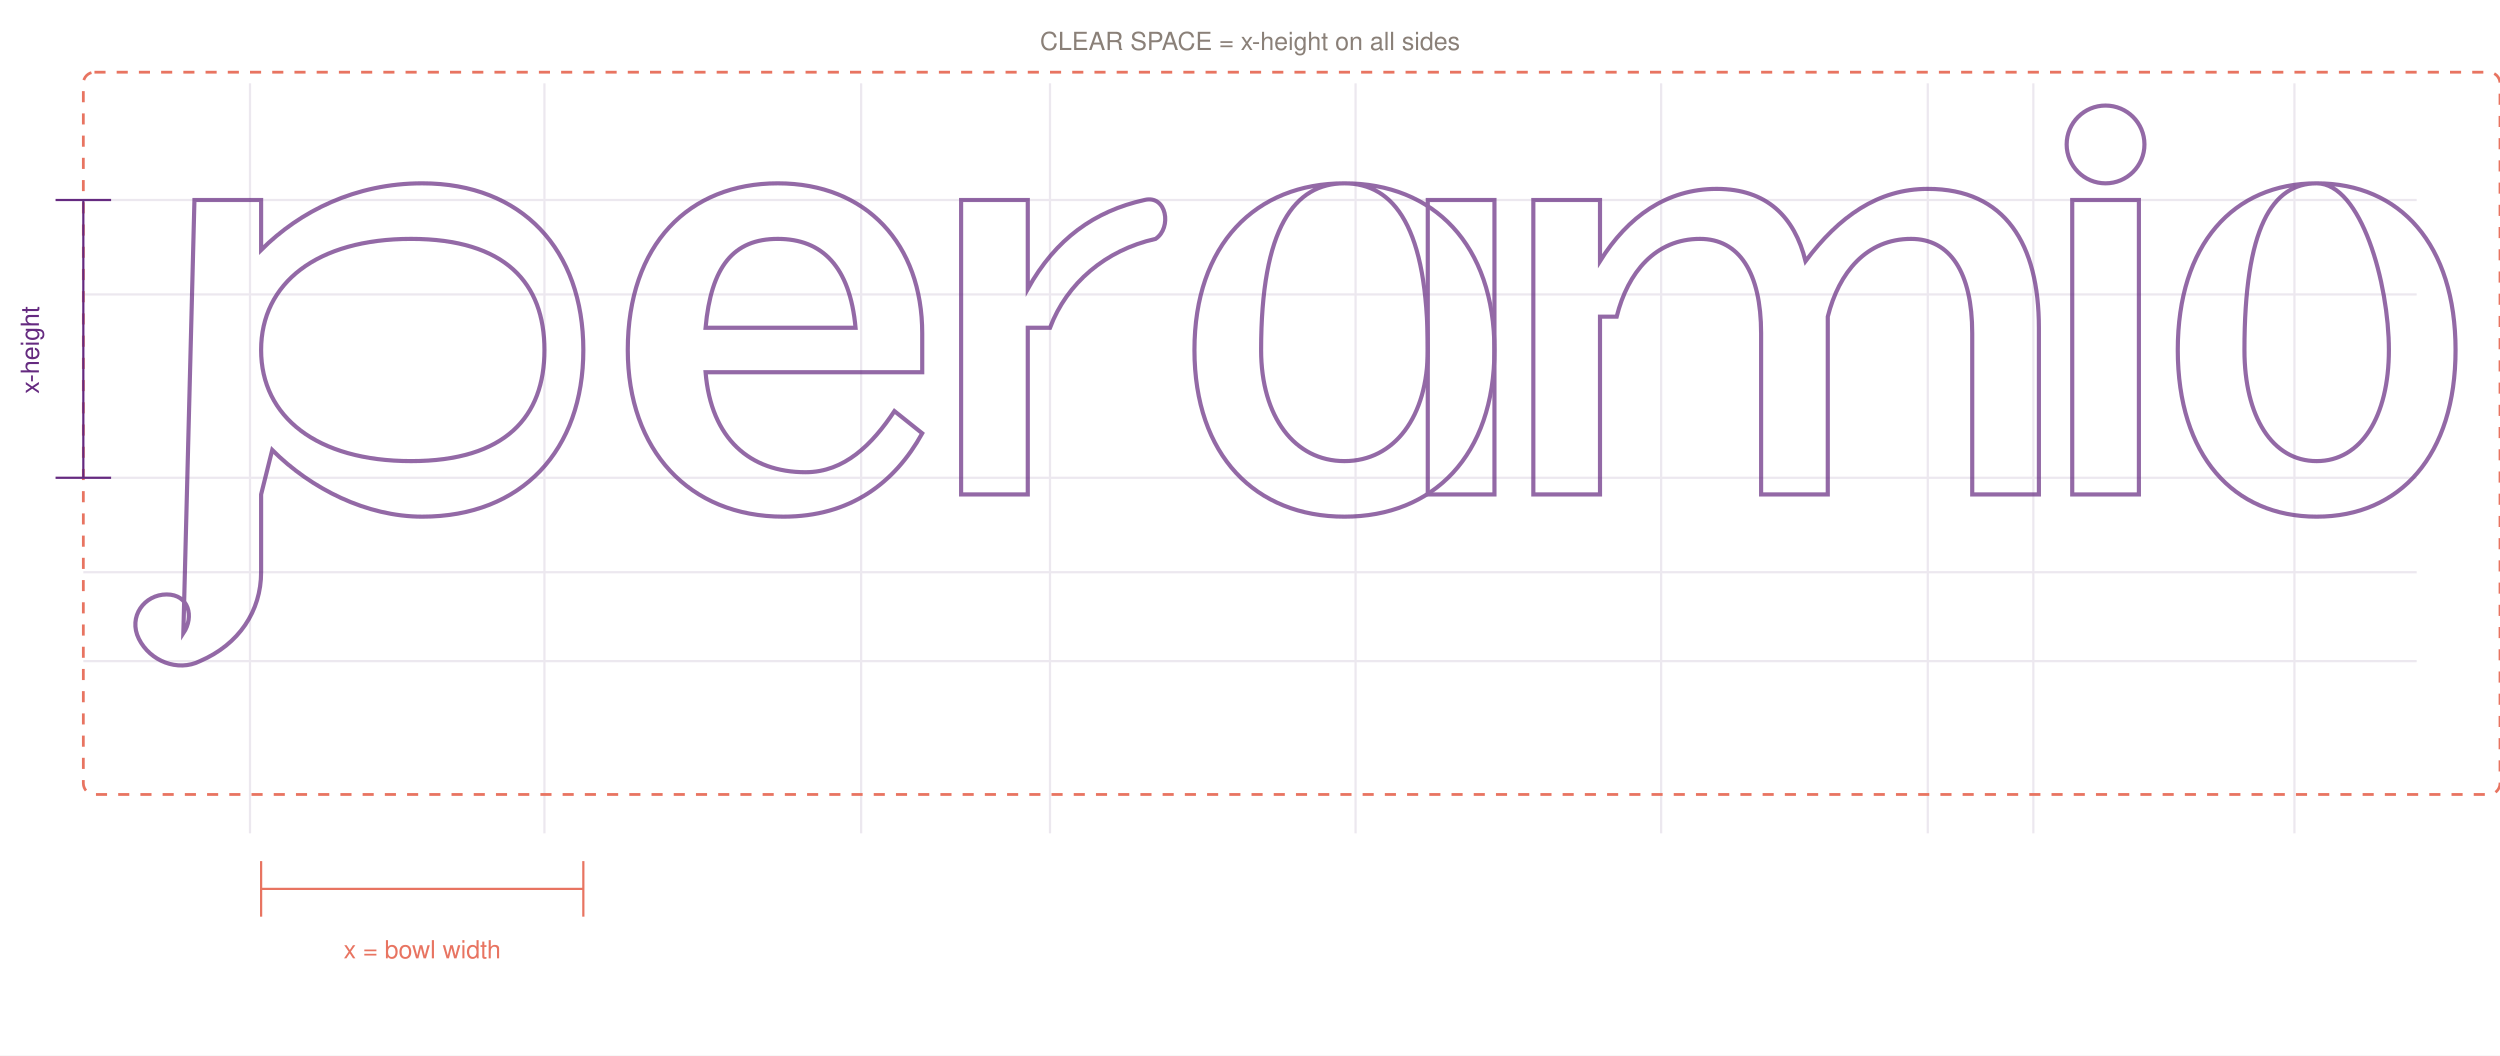
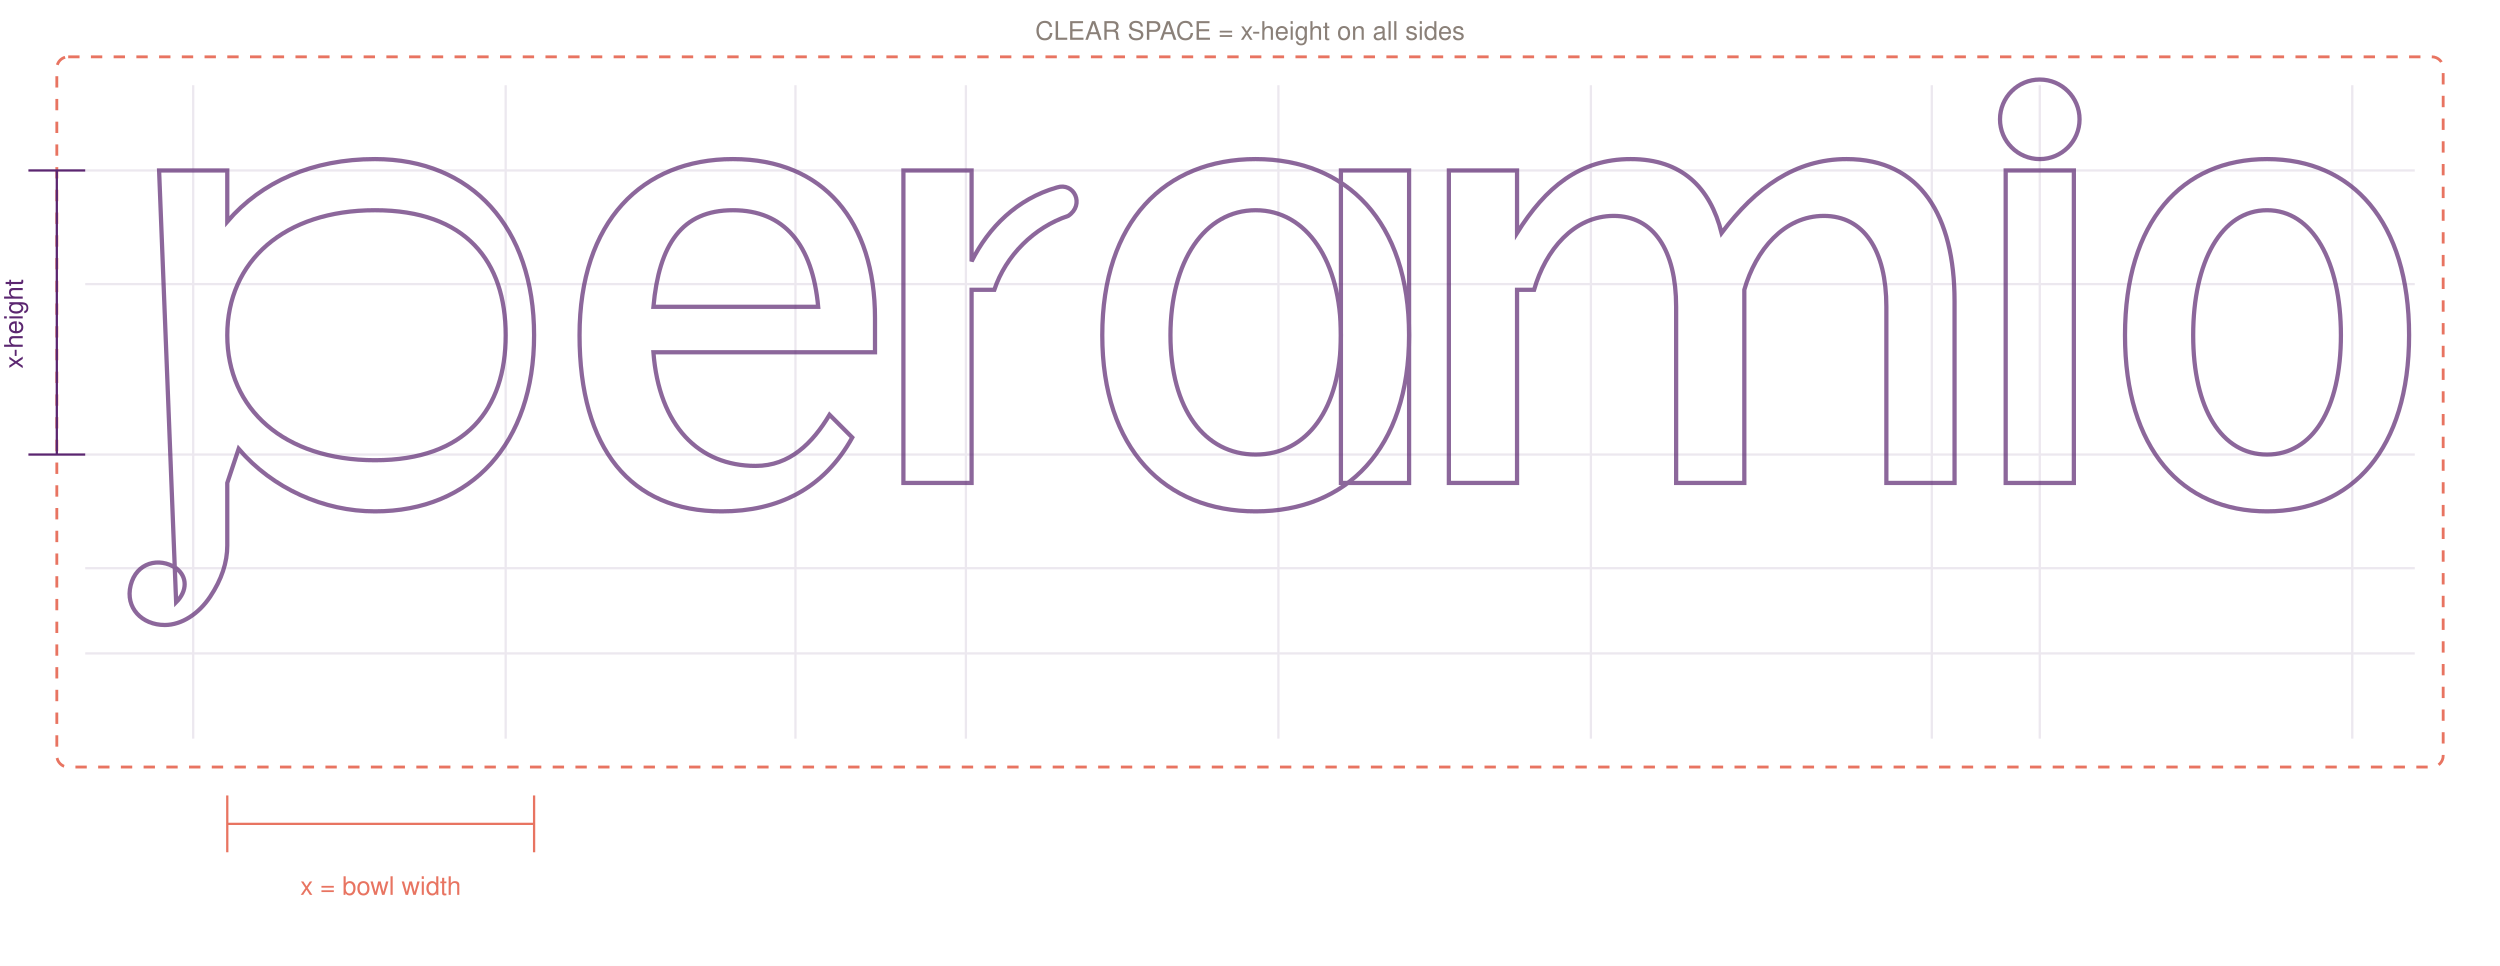
- <svg xmlns="http://www.w3.org/2000/svg" viewBox="0 0 900 380" width="900" height="380">
-   <rect width="900" height="380" fill="#FFFFFF" />
+ <svg xmlns="http://www.w3.org/2000/svg" viewBox="0 0 880 340" width="880" height="340">
+   <rect width="880" height="340" fill="#FFFFFF" />
  <g stroke="#E0D8E4" stroke-width="0.8" opacity="0.6">
-     <line x1="30" y1="72" x2="870" y2="72" />
-     <line x1="30" y1="106" x2="870" y2="106" />
-     <line x1="30" y1="172" x2="870" y2="172" />
-     <line x1="30" y1="206" x2="870" y2="206" />
-     <line x1="30" y1="238" x2="870" y2="238" />
-     <line x1="90" y1="30" x2="90" y2="300" />
-     <line x1="196" y1="30" x2="196" y2="300" />
-     <line x1="310" y1="30" x2="310" y2="300" />
-     <line x1="378" y1="30" x2="378" y2="300" />
-     <line x1="488" y1="30" x2="488" y2="300" />
-     <line x1="598" y1="30" x2="598" y2="300" />
-     <line x1="694" y1="30" x2="694" y2="300" />
-     <line x1="732" y1="30" x2="732" y2="300" />
-     <line x1="826" y1="30" x2="826" y2="300" />
+     <line x1="30" y1="60" x2="850" y2="60" />
+     <line x1="30" y1="100" x2="850" y2="100" />
+     <line x1="30" y1="160" x2="850" y2="160" />
+     <line x1="30" y1="200" x2="850" y2="200" />
+     <line x1="30" y1="230" x2="850" y2="230" />
+     <line x1="68" y1="30" x2="68" y2="260" />
+     <line x1="178" y1="30" x2="178" y2="260" />
+     <line x1="280" y1="30" x2="280" y2="260" />
+     <line x1="340" y1="30" x2="340" y2="260" />
+     <line x1="450" y1="30" x2="450" y2="260" />
+     <line x1="560" y1="30" x2="560" y2="260" />
+     <line x1="680" y1="30" x2="680" y2="260" />
+     <line x1="718" y1="30" x2="718" y2="260" />
+     <line x1="828" y1="30" x2="828" y2="260" />
  </g>
-   <g fill="none" stroke="#652A80" stroke-width="1.5" opacity="0.7">
-     <path d="M 70,72 L 94,72 L 94,90 C 108,76 128,66 152,66 C 188,66 210,90 210,126 C 210,162 188,186 152,186 C 132,186 112,176 98,162 L 94,178 L 94,206 C 94,220 86,232 72,238 C 64,242 54,238 50,230 C 46,222 52,214 60,214 C 68,214 70,222 66,228 L 70,72 Z M 94,126 C 94,102 114,86 148,86 C 182,86 196,102 196,126 C 196,150 182,166 148,166 C 114,166 94,150 94,126 Z" />
-     <path d="M 226,126 C 226,88 248,66 280,66 C 312,66 332,88 332,120 L 332,134 L 254,134 C 256,158 270,170 290,170 C 304,170 314,160 322,148 L 332,156 C 322,174 306,186 282,186 C 248,186 226,162 226,126 Z M 254,118 L 308,118 C 306,96 296,86 280,86 C 264,86 256,96 254,118 Z" />
-     <path d="M 346,72 L 370,72 L 370,104 C 380,86 394,76 412,72 C 420,70 422,82 416,86 C 398,90 384,102 378,118 L 370,118 L 370,178 L 346,178 Z" />
-     <path d="M 430,126 C 430,88 452,66 484,66 C 516,66 538,88 538,126 C 538,164 516,186 484,186 C 452,186 430,164 430,126 Z M 454,126 C 454,150 466,166 484,166 C 502,166 514,150 514,126 C 514,82 502,66 484,66 C 466,66 454,82 454,126 Z" />
-     <rect x="514" y="72" width="24" height="106" />
-     <path d="M 552,72 L 576,72 L 576,94 C 586,78 600,68 618,68 C 636,68 646,78 650,94 C 662,78 676,68 694,68 C 722,68 734,88 734,118 L 734,178 L 710,178 L 710,120 C 710,98 702,86 688,86 C 672,86 662,98 658,114 L 658,178 L 634,178 L 634,120 C 634,98 626,86 612,86 C 596,86 586,98 582,114 L 576,114 L 576,178 L 552,178 Z" />
-     <circle cx="758" cy="52" r="14" />
-     <rect x="746" y="72" width="24" height="106" />
-     <path d="M 784,126 C 784,88 804,66 834,66 C 864,66 884,88 884,126 C 884,164 864,186 834,186 C 804,186 784,164 784,126 Z M 808,126 C 808,150 818,166 834,166 C 850,166 860,150 860,126 C 860,102 850,66 834,66 C 818,66 808,82 808,126 Z" />
+   <g fill="none" stroke="#5B2670" stroke-width="1.5" opacity="0.7">
+     <path d="M 56,60 L 80,60 L 80,78 C 92,64 110,56 132,56 C 166,56 188,80 188,118 C 188,156 166,180 132,180 C 114,180 96,172 84,158 L 80,170 L 80,192 C 80,198 78,204 74,210 C 70,216 64,220 58,220 C 50,220 44,214 46,206 C 48,198 56,196 62,200 C 66,203 66,208 62,212 L 56,60 Z M 80,118 C 80,92 100,74 132,74 C 164,74 178,92 178,118 C 178,144 164,162 132,162 C 100,162 80,144 80,118 Z" />
+     <path d="M 204,118 C 204,78 226,56 258,56 C 290,56 308,78 308,112 L 308,124 L 230,124 C 232,150 246,164 266,164 C 278,164 286,156 292,146 L 300,154 C 290,172 274,180 254,180 C 222,180 204,158 204,118 Z M 230,108 L 288,108 C 286,86 276,74 258,74 C 240,74 232,86 230,108 Z" />
+     <path d="M 318,60 L 342,60 L 342,92 C 348,80 358,70 372,66 C 378,64 382,72 376,76 C 364,80 354,90 350,102 L 342,102 L 342,170 L 318,170 Z" />
+     <path d="M 388,118 C 388,78 410,56 442,56 C 474,56 496,78 496,118 C 496,158 474,180 442,180 C 410,180 388,158 388,118 Z M 412,118 C 412,144 424,160 442,160 C 460,160 472,144 472,118 C 472,92 460,74 442,74 C 424,74 412,92 412,118 Z" />
+     <rect x="472" y="60" width="24" height="110" />
+     <path d="M 510,60 L 534,60 L 534,82 C 544,66 556,56 574,56 C 592,56 602,66 606,82 C 618,66 632,56 650,56 C 676,56 688,76 688,106 L 688,170 L 664,170 L 664,108 C 664,88 656,76 642,76 C 628,76 618,88 614,102 L 614,170 L 590,170 L 590,108 C 590,88 582,76 568,76 C 554,76 544,88 540,102 L 534,102 L 534,170 L 510,170 Z" />
+     <circle cx="718" cy="42" r="14" />
+     <rect x="706" y="60" width="24" height="110" />
+     <path d="M 748,118 C 748,78 768,56 798,56 C 828,56 848,78 848,118 C 848,158 828,180 798,180 C 768,180 748,158 748,118 Z M 772,118 C 772,144 782,160 798,160 C 814,160 824,144 824,118 C 824,92 814,74 798,74 C 782,74 772,92 772,118 Z" />
  </g>
  <g stroke="#E87461" stroke-width="1" stroke-dasharray="4,4" fill="none">
-     <rect x="30" y="26" width="870" height="260" rx="4" />
+     <rect x="20" y="20" width="840" height="250" rx="4" />
  </g>
-   <text x="450" y="18" text-anchor="middle" font-family="'Helvetica Neue',Helvetica,Arial,sans-serif" font-size="9" fill="#8A8078">CLEAR SPACE = x-height on all sides</text>
+   <text x="440" y="14" text-anchor="middle" font-family="'Helvetica Neue',Helvetica,Arial,sans-serif" font-size="9" fill="#8A8078">CLEAR SPACE = x-height on all sides</text>
  <g stroke="#E87461" stroke-width="0.8">
-     <line x1="94" y1="310" x2="94" y2="330" />
-     <line x1="210" y1="310" x2="210" y2="330" />
-     <line x1="94" y1="320" x2="210" y2="320" />
+     <line x1="80" y1="280" x2="80" y2="300" />
+     <line x1="188" y1="280" x2="188" y2="300" />
+     <line x1="80" y1="290" x2="188" y2="290" />
  </g>
-   <text x="152" y="345" text-anchor="middle" font-family="'Helvetica Neue',Helvetica,Arial,sans-serif" font-size="9" fill="#E87461">x = bowl width</text>
-   <g stroke="#652A80" stroke-width="0.8">
-     <line x1="20" y1="72" x2="40" y2="72" />
-     <line x1="20" y1="172" x2="40" y2="172" />
-     <line x1="30" y1="72" x2="30" y2="172" />
+   <text x="134" y="315" text-anchor="middle" font-family="'Helvetica Neue',Helvetica,Arial,sans-serif" font-size="9" fill="#E87461">x = bowl width</text>
+   <g stroke="#5B2670" stroke-width="0.8">
+     <line x1="10" y1="60" x2="30" y2="60" />
+     <line x1="10" y1="160" x2="30" y2="160" />
+     <line x1="20" y1="60" x2="20" y2="160" />
  </g>
-   <text x="14" y="126" text-anchor="middle" font-family="'Helvetica Neue',Helvetica,Arial,sans-serif" font-size="9" fill="#652A80" transform="rotate(-90,14,126)">x-height</text>
+   <text x="8" y="114" text-anchor="middle" font-family="'Helvetica Neue',Helvetica,Arial,sans-serif" font-size="9" fill="#5B2670" transform="rotate(-90,8,114)">x-height</text>
</svg>
